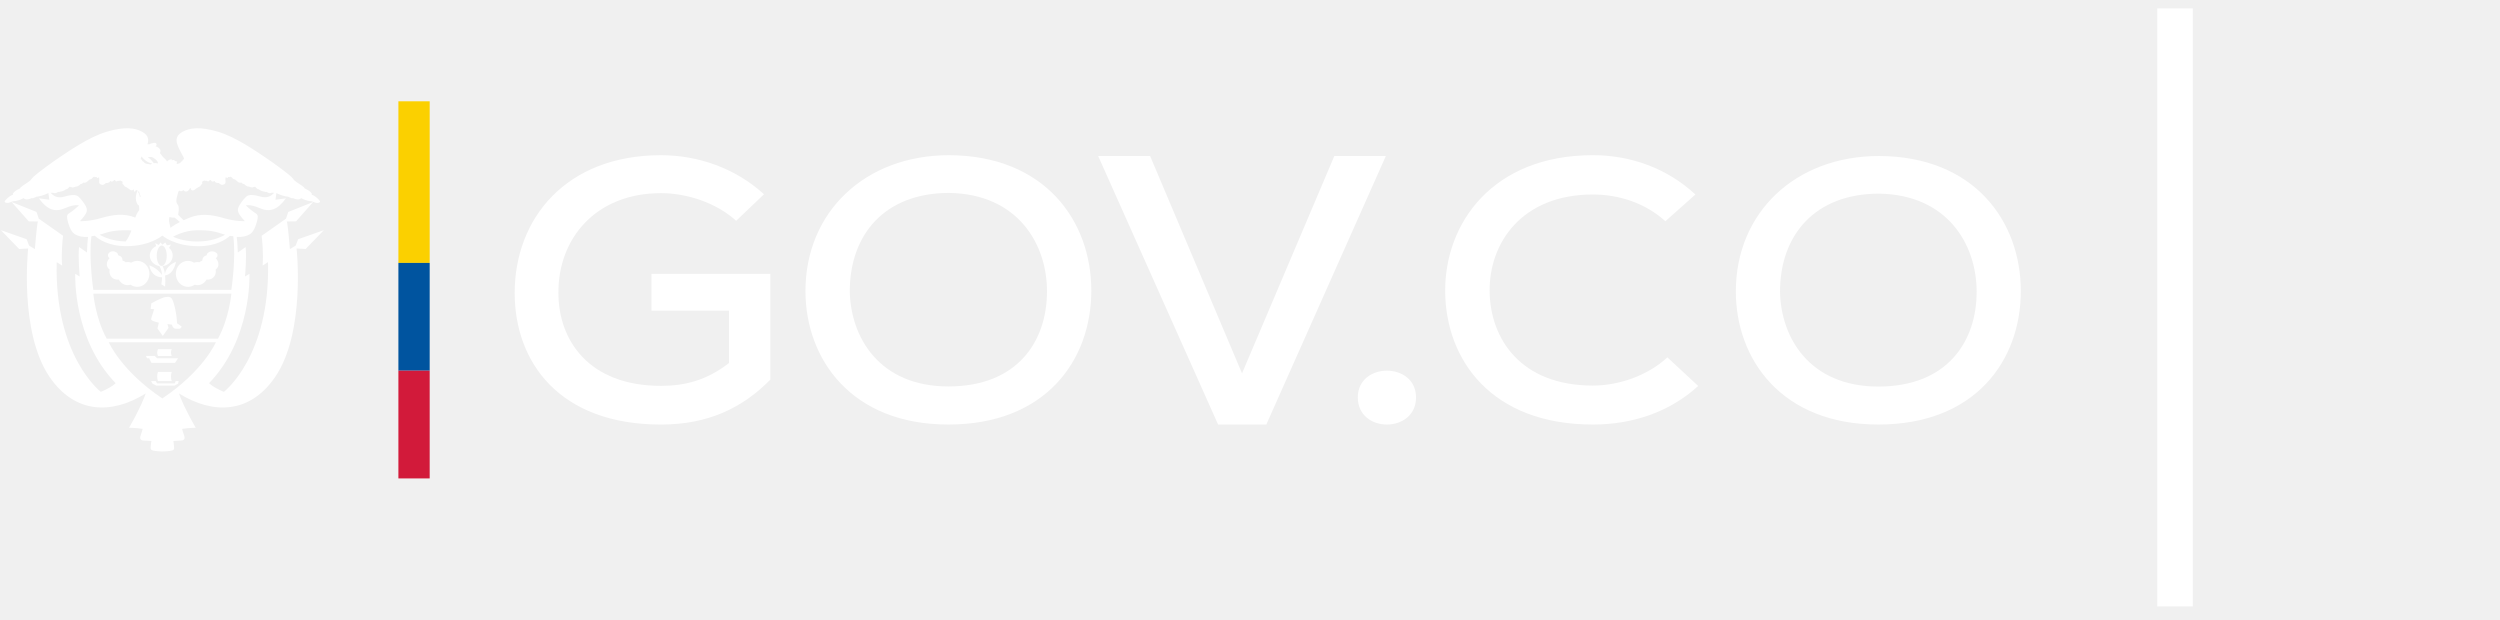
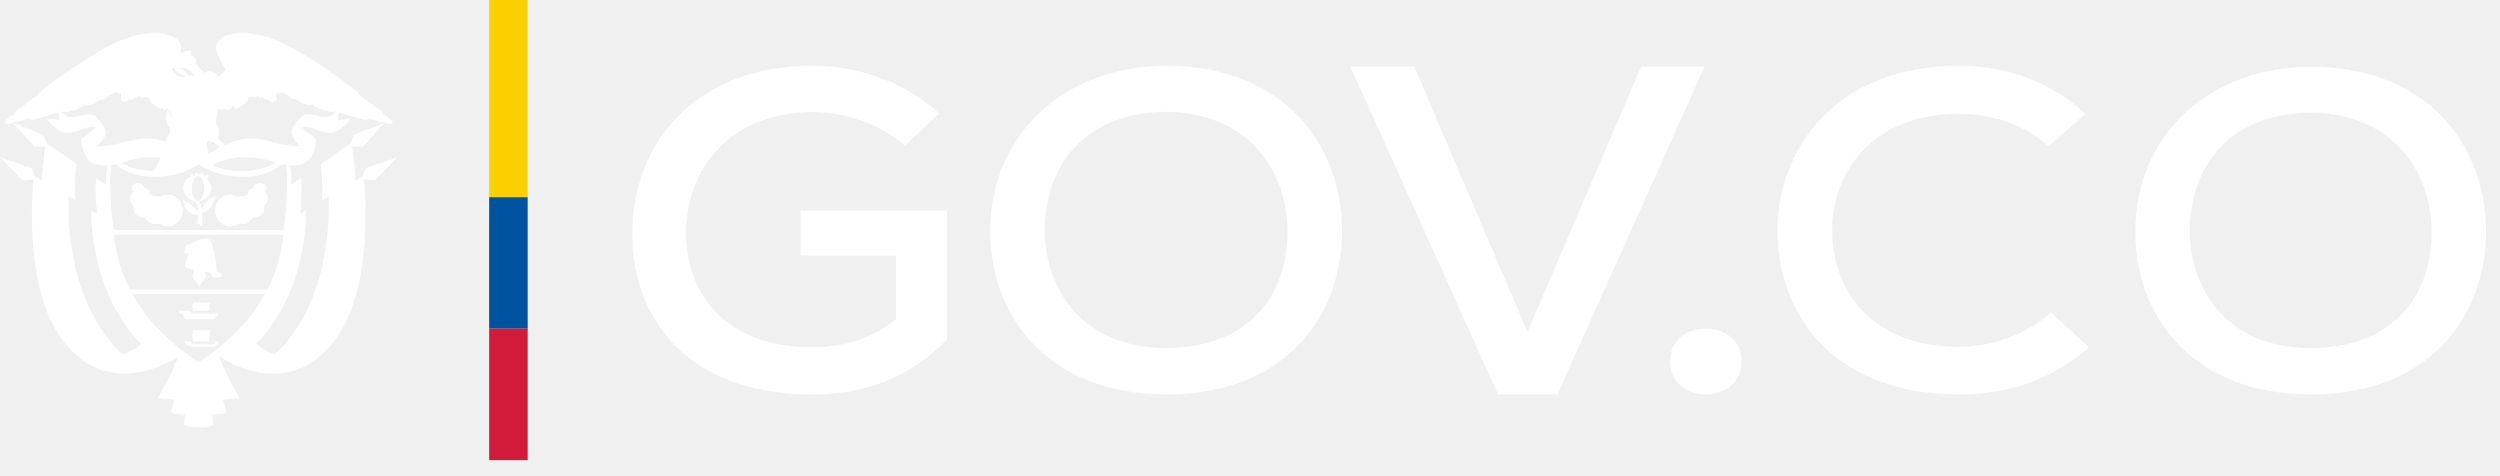
- <svg xmlns="http://www.w3.org/2000/svg" width="125" height="31" viewBox="0 0 125 31" fill="none">
-   <path d="M16.192 11.509L14.907 11.961L14.783 12.282L14.495 12.456C14.413 11.467 14.361 11.074 14.338 11.074L14.802 11.068L15.658 10.101L14.414 10.596L14.302 10.932L13.082 11.79C13.108 12.002 13.178 12.646 13.131 13.276L13.401 13.108C13.518 17.82 11.193 19.593 11.193 19.593C10.606 19.342 10.454 19.158 10.454 19.158C12.574 16.968 12.477 13.803 12.473 13.69L12.25 13.827C12.25 13.827 12.341 12.825 12.281 12.352L11.89 12.627C11.882 12.303 11.861 12.034 11.837 11.846C12.074 11.861 12.317 11.828 12.518 11.694C12.729 11.552 12.841 11.134 12.876 10.954C12.911 10.775 12.87 10.714 12.752 10.644C12.635 10.574 12.389 10.367 12.289 10.274C12.289 10.274 12.491 10.194 12.963 10.399C13.474 10.623 13.861 10.514 14.297 9.916L13.774 9.987L13.82 9.653C13.829 9.656 13.838 9.66 13.847 9.666C13.92 9.712 14.167 9.796 14.284 9.818C14.402 9.84 14.398 9.824 14.472 9.865C14.546 9.905 14.609 9.922 14.648 9.905C14.648 9.905 14.94 10.057 15.057 9.905C15.057 9.905 15.17 9.967 15.227 9.986C15.315 10.016 15.456 10.063 15.502 10.054C15.549 10.046 15.661 10.09 15.679 10.098C15.863 10.184 15.975 10.139 16.001 10.098C16.028 10.057 15.887 9.922 15.778 9.837C15.669 9.753 15.575 9.736 15.575 9.736C15.611 9.715 15.602 9.682 15.531 9.603C15.461 9.523 15.23 9.418 15.23 9.418C15.232 9.355 14.968 9.203 14.81 9.092C14.65 8.98 14.716 8.986 14.549 8.826C14.382 8.664 13.615 8.101 13.233 7.849C12.852 7.596 11.805 6.856 10.909 6.59C10.015 6.322 9.485 6.383 9.107 6.601C8.728 6.818 8.822 7.109 8.89 7.289C8.956 7.469 9.087 7.694 9.163 7.833C9.239 7.972 9.177 7.969 9.142 7.991C9.107 8.012 9.145 8.067 9.111 8.061C9.075 8.056 9.054 8.097 9.01 8.143C8.988 8.166 8.923 8.187 8.838 8.202C8.822 8.137 8.866 8.088 8.866 8.088C8.807 8.056 8.705 8.045 8.705 8.045C8.717 8.022 8.764 8.006 8.764 8.006C8.699 7.991 8.576 8.011 8.576 8.011C8.596 7.982 8.613 7.977 8.613 7.977C8.498 7.94 8.394 8.027 8.353 8.07C8.301 7.985 8.236 7.926 8.171 7.869C8.101 7.809 8.066 7.722 7.991 7.653C7.991 7.653 8.052 7.567 8.008 7.481C7.965 7.395 7.845 7.326 7.774 7.31C7.774 7.31 7.837 7.281 7.828 7.216C7.819 7.151 7.753 7.126 7.682 7.147C7.611 7.167 7.529 7.167 7.476 7.212C7.476 7.212 7.418 7.218 7.373 7.213C7.431 7.034 7.459 6.789 7.128 6.6C6.75 6.383 6.222 6.322 5.327 6.589C4.432 6.856 3.384 7.596 3.003 7.848C2.622 8.1 1.855 8.664 1.689 8.825C1.521 8.985 1.585 8.98 1.428 9.091C1.269 9.202 1.005 9.355 1.007 9.417C1.007 9.417 0.776 9.523 0.705 9.602C0.635 9.681 0.626 9.714 0.661 9.736C0.661 9.736 0.568 9.752 0.459 9.837C0.35 9.921 0.209 10.056 0.235 10.097C0.262 10.139 0.373 10.183 0.558 10.097C0.575 10.089 0.687 10.046 0.734 10.054C0.781 10.062 0.922 10.016 1.01 9.986C1.067 9.966 1.181 9.904 1.181 9.904C1.298 10.056 1.588 9.904 1.588 9.904C1.626 9.921 1.691 9.904 1.764 9.864C1.837 9.824 1.835 9.839 1.951 9.817C2.069 9.796 2.316 9.712 2.389 9.665C2.399 9.658 2.409 9.654 2.418 9.651L2.465 9.987L1.943 9.916C2.377 10.514 2.765 10.623 3.275 10.399C3.748 10.194 3.95 10.274 3.95 10.274C3.851 10.367 3.603 10.574 3.487 10.644C3.369 10.715 3.328 10.775 3.364 10.954C3.398 11.134 3.509 11.552 3.722 11.694C3.922 11.828 4.166 11.86 4.402 11.846C4.378 12.034 4.358 12.303 4.348 12.627L3.954 12.349C3.894 12.822 3.985 13.827 3.985 13.827L3.762 13.69C3.757 13.803 3.661 16.968 5.782 19.158C5.782 19.158 5.629 19.342 5.042 19.593C5.042 19.593 2.717 17.82 2.835 13.108L3.105 13.276C3.057 12.644 3.128 11.998 3.154 11.788L1.938 10.932L1.825 10.596L0.581 10.101L1.438 11.068L1.901 11.074C1.878 11.074 1.825 11.467 1.743 12.456L1.456 12.282L1.332 11.961L0.047 11.509L0.957 12.45L1.409 12.424C1.409 12.424 0.946 16.595 2.474 18.84C3.747 20.708 5.599 20.723 7.284 19.674C7.225 19.856 7.021 20.399 6.452 21.388C6.452 21.388 6.78 21.388 7.132 21.444C7.132 21.444 7.062 21.715 7.025 21.797C6.989 21.881 6.996 22.019 7.169 22.026C7.343 22.031 7.569 22.051 7.569 22.051C7.569 22.051 7.538 22.247 7.533 22.351C7.528 22.492 7.513 22.551 8.117 22.574C8.751 22.551 8.709 22.492 8.703 22.351C8.698 22.247 8.669 22.051 8.669 22.051C8.669 22.051 8.896 22.031 9.069 22.026C9.242 22.019 9.249 21.881 9.212 21.797C9.176 21.715 9.104 21.444 9.104 21.444C9.457 21.388 9.786 21.388 9.786 21.388C9.215 20.395 9.01 19.854 8.95 19.674C10.637 20.722 12.491 20.71 13.764 18.84C15.292 16.595 14.829 12.424 14.829 12.424L15.281 12.45L16.192 11.509ZM8.836 9.894C8.886 9.684 8.927 9.507 8.974 9.537C9.02 9.567 9.103 9.57 9.132 9.535C9.162 9.499 9.171 9.494 9.195 9.532C9.218 9.569 9.359 9.632 9.453 9.483C9.547 9.333 9.52 9.409 9.547 9.467C9.574 9.523 9.647 9.548 9.729 9.488C9.811 9.429 9.876 9.376 9.934 9.349C9.992 9.323 9.995 9.336 10.027 9.282C10.06 9.227 10.113 9.202 10.115 9.167C10.118 9.131 10.08 9.091 10.136 9.064C10.192 9.036 10.219 9.017 10.269 9.039C10.319 9.061 10.333 9.017 10.359 9.047C10.386 9.077 10.42 9.08 10.453 9.047C10.486 9.014 10.509 8.963 10.547 9.023C10.585 9.082 10.67 9.096 10.688 9.066C10.706 9.036 10.72 9.033 10.744 9.08C10.767 9.126 10.852 9.162 10.943 9.148C10.943 9.148 11.028 9.256 11.132 9.24C11.235 9.224 11.275 9.175 11.278 9.111C11.281 9.045 11.243 8.825 11.313 8.873C11.383 8.922 11.381 8.9 11.4 8.862C11.421 8.825 11.454 8.864 11.489 8.856C11.524 8.849 11.518 8.807 11.577 8.862C11.636 8.917 11.642 8.944 11.697 8.957C11.753 8.97 11.777 8.984 11.835 9.042C11.895 9.099 11.959 9.161 12.064 9.126C12.064 9.126 12.132 9.207 12.203 9.202C12.203 9.202 12.346 9.346 12.428 9.325C12.428 9.325 12.569 9.378 12.616 9.373C12.664 9.368 12.672 9.339 12.702 9.354C12.731 9.371 12.72 9.302 12.763 9.348C12.806 9.395 12.887 9.477 12.936 9.463C12.936 9.463 13.055 9.555 13.145 9.565C13.236 9.576 13.263 9.602 13.292 9.602C13.321 9.602 13.306 9.574 13.36 9.613C13.412 9.651 13.489 9.669 13.539 9.651C13.589 9.631 13.608 9.634 13.653 9.639C13.668 9.641 13.687 9.639 13.708 9.638C13.561 9.8 13.368 9.929 13.01 9.827C12.535 9.691 12.393 9.756 12.295 9.849C12.194 9.94 11.978 10.208 11.918 10.377C11.861 10.545 11.89 10.675 12.241 11.056C12.241 11.056 11.783 11.083 11.179 10.903C10.574 10.725 10.017 10.659 9.453 10.893C9.356 10.934 9.265 10.972 9.181 11.011C9.118 10.952 8.962 10.803 8.904 10.735C8.904 10.735 8.942 10.562 8.939 10.46C8.936 10.346 8.931 10.293 8.887 10.235C8.842 10.18 8.787 10.104 8.836 9.894ZM11.254 11.736C10.987 11.892 10.534 12.075 9.863 12.075C9.34 12.075 8.936 11.964 8.65 11.839C8.769 11.772 9.23 11.529 9.811 11.514C10.486 11.498 10.78 11.584 11.103 11.689C11.147 11.704 11.198 11.719 11.254 11.736ZM8.474 10.848C8.477 10.85 8.481 10.85 8.484 10.852C8.604 10.895 8.727 10.879 8.727 10.879C8.766 10.901 8.933 11.046 8.993 11.101C8.823 11.187 8.672 11.277 8.525 11.392C8.49 11.257 8.438 11.037 8.453 10.963C8.461 10.922 8.469 10.882 8.474 10.848ZM7.637 7.873C7.703 7.914 7.831 7.984 7.876 8.085C7.888 8.115 7.898 8.144 7.907 8.172C7.813 8.15 7.741 8.149 7.686 8.157C7.591 8.014 7.485 7.921 7.385 7.86C7.489 7.846 7.579 7.837 7.637 7.873ZM7.072 7.832C7.074 7.829 7.076 7.827 7.077 7.822C7.158 7.933 7.332 8.124 7.611 8.18C7.582 8.193 7.56 8.209 7.544 8.224C7.393 8.206 7.26 8.18 7.225 8.142C7.181 8.096 7.161 8.055 7.125 8.06C7.09 8.066 7.128 8.011 7.093 7.991C7.058 7.969 6.997 7.971 7.072 7.832ZM6.956 9.576C6.969 9.65 6.99 9.731 7.031 9.811C7.02 9.83 7.01 9.848 7 9.867C6.976 9.7 6.902 9.591 6.887 9.571C6.912 9.578 6.935 9.579 6.956 9.576ZM3.997 11.058C4.349 10.677 4.378 10.547 4.32 10.378C4.261 10.21 4.044 9.942 3.944 9.85C3.844 9.758 3.704 9.693 3.228 9.829C2.87 9.931 2.679 9.803 2.53 9.64C2.55 9.641 2.568 9.642 2.582 9.641C2.627 9.635 2.646 9.633 2.697 9.652C2.747 9.671 2.824 9.652 2.876 9.614C2.929 9.576 2.914 9.603 2.943 9.603C2.972 9.603 2.999 9.578 3.09 9.566C3.181 9.556 3.298 9.464 3.298 9.464C3.349 9.478 3.427 9.396 3.472 9.35C3.516 9.304 3.504 9.372 3.534 9.355C3.562 9.34 3.572 9.369 3.618 9.375C3.665 9.38 3.807 9.326 3.807 9.326C3.888 9.348 4.033 9.203 4.033 9.203C4.103 9.209 4.171 9.127 4.171 9.127C4.276 9.162 4.341 9.1 4.4 9.043C4.458 8.986 4.482 8.972 4.538 8.958C4.594 8.944 4.599 8.918 4.657 8.863C4.717 8.809 4.71 8.851 4.745 8.857C4.781 8.866 4.813 8.826 4.834 8.863C4.855 8.902 4.852 8.923 4.921 8.875C4.991 8.826 4.954 9.046 4.957 9.112C4.961 9.176 5.001 9.225 5.104 9.242C5.206 9.258 5.292 9.149 5.292 9.149C5.382 9.162 5.468 9.127 5.491 9.081C5.515 9.035 5.529 9.038 5.547 9.067C5.564 9.097 5.649 9.083 5.688 9.024C5.726 8.964 5.749 9.015 5.782 9.048C5.814 9.081 5.849 9.078 5.876 9.048C5.902 9.018 5.917 9.062 5.967 9.04C6.017 9.018 6.044 9.038 6.099 9.065C6.154 9.092 6.117 9.133 6.12 9.168C6.122 9.203 6.176 9.228 6.208 9.283C6.24 9.337 6.244 9.324 6.302 9.351C6.36 9.377 6.425 9.43 6.507 9.489C6.582 9.544 6.649 9.509 6.681 9.463C6.693 9.511 6.711 9.59 6.736 9.59C6.761 9.59 6.782 9.529 6.801 9.49C6.827 9.524 6.856 9.515 6.884 9.525C6.87 9.55 6.665 9.933 6.915 10.275H6.916C6.928 10.275 6.937 10.261 6.946 10.238C6.972 10.46 6.958 10.511 6.958 10.511C6.958 10.511 6.845 10.644 6.764 10.879C6.208 10.655 5.657 10.726 5.06 10.902C4.455 11.081 3.997 11.058 3.997 11.058ZM6.57 11.523C6.5 11.717 6.408 11.915 6.283 12.074C5.662 12.057 5.238 11.886 4.984 11.736C5.04 11.719 5.091 11.704 5.135 11.689C5.458 11.584 5.752 11.498 6.427 11.514C6.476 11.516 6.523 11.52 6.57 11.523ZM4.571 11.812C4.625 11.803 4.679 11.801 4.741 11.787C4.914 11.948 5.402 12.308 6.321 12.308C7.51 12.308 8.118 11.779 8.118 11.779C8.118 11.779 8.724 12.31 9.914 12.31C10.834 12.31 11.32 11.954 11.493 11.793C11.557 11.807 11.61 11.803 11.664 11.812C11.808 12.919 11.568 14.492 11.568 14.492H8.117H4.666C4.666 14.492 4.427 12.92 4.571 11.812ZM4.666 14.684H8.117H11.568C11.568 14.684 11.462 15.908 10.899 16.934H8.117H5.335C4.771 15.907 4.666 14.684 4.666 14.684ZM8.117 19.922C6.049 18.534 5.44 17.114 5.44 17.114H8.117H10.793C10.793 17.114 10.187 18.534 8.117 19.922Z" fill="white" />
-   <path d="M9.411 14.344C9.531 14.341 9.642 14.301 9.735 14.235C9.784 14.251 9.835 14.259 9.888 14.257C10.074 14.255 10.236 14.143 10.325 13.978C10.409 13.988 10.494 13.978 10.572 13.94C10.742 13.855 10.819 13.666 10.782 13.474C10.792 13.469 10.8 13.462 10.809 13.456C10.963 13.336 10.959 13.101 10.804 12.926C10.799 12.92 10.795 12.916 10.789 12.911C10.842 12.875 10.877 12.823 10.877 12.761C10.877 12.652 10.735 12.565 10.605 12.565C10.477 12.565 10.335 12.652 10.335 12.761V12.762C10.335 12.768 10.254 12.789 10.207 12.826C10.142 12.876 10.124 12.95 10.115 13.03C10.091 13.038 10.076 13.045 10.054 13.057C10.022 13.071 9.999 13.092 9.975 13.114C9.937 13.106 9.902 13.101 9.862 13.102C9.806 13.103 9.753 13.114 9.701 13.134C9.608 13.075 9.501 13.041 9.384 13.044C9.049 13.049 8.784 13.346 8.791 13.704C8.798 14.064 9.077 14.349 9.411 14.344Z" fill="white" />
-   <path d="M5.455 13.455C5.463 13.461 5.472 13.468 5.482 13.474C5.445 13.666 5.522 13.855 5.691 13.939C5.768 13.977 5.854 13.988 5.939 13.977C6.028 14.142 6.189 14.255 6.375 14.256C6.428 14.258 6.479 14.251 6.528 14.235C6.621 14.301 6.731 14.34 6.851 14.343C7.187 14.349 7.464 14.063 7.472 13.704C7.479 13.345 7.213 13.049 6.878 13.044C6.762 13.041 6.654 13.075 6.56 13.133C6.51 13.114 6.455 13.103 6.398 13.102C6.359 13.101 6.321 13.106 6.285 13.114C6.259 13.092 6.232 13.071 6.2 13.057C6.177 13.045 6.153 13.037 6.129 13.03C6.121 12.95 6.111 12.876 6.044 12.826C5.998 12.788 5.906 12.768 5.906 12.762V12.761C5.906 12.652 5.775 12.565 5.646 12.565C5.516 12.565 5.399 12.652 5.399 12.761C5.399 12.823 5.426 12.875 5.478 12.911C5.474 12.915 5.467 12.92 5.462 12.926C5.305 13.1 5.301 13.335 5.455 13.455Z" fill="white" />
-   <path d="M8.14 16.797L8.426 16.394L8.372 16.204L8.597 16.233C8.612 16.32 8.673 16.419 8.763 16.432C8.854 16.447 9.004 16.432 9.004 16.432L9.09 16.339C8.985 16.246 8.854 16.168 8.854 16.168C8.824 15.612 8.719 15.235 8.642 15.035C8.567 14.835 8.467 14.829 8.275 14.853C8.084 14.876 7.566 15.166 7.566 15.166L7.531 15.444L7.708 15.462C7.708 15.462 7.607 15.775 7.571 15.887C7.536 16 7.566 15.995 7.631 16.037C7.696 16.079 7.943 16.134 7.943 16.134L7.873 16.423L8.14 16.797Z" fill="white" />
-   <path d="M7.466 13.266C7.569 13.817 7.952 13.867 8.103 13.864C8.101 14.059 8.065 14.212 8.065 14.212L8.253 14.332C8.274 14.101 8.269 13.917 8.254 13.771C8.706 13.711 8.799 13.087 8.799 13.087C8.358 13.271 8.265 13.567 8.246 13.701C8.214 13.478 8.157 13.357 8.127 13.307C8.413 13.277 8.635 13.053 8.635 12.779C8.635 12.626 8.565 12.488 8.452 12.392L8.546 12.229L8.346 12.266L8.264 12.124L8.118 12.233L8.03 12.124L7.936 12.25L7.759 12.157L7.809 12.306C7.62 12.392 7.49 12.572 7.49 12.779C7.49 13.042 7.697 13.259 7.967 13.303C8.056 13.433 8.091 13.597 8.101 13.751C7.854 13.386 7.466 13.266 7.466 13.266ZM8.087 13.298C7.949 13.298 7.837 13.069 7.837 12.787C7.837 12.506 7.949 12.278 8.087 12.278C8.225 12.278 8.337 12.506 8.337 12.787C8.337 13.069 8.225 13.298 8.087 13.298Z" fill="white" />
-   <path d="M8.586 17.799C8.536 17.685 8.536 17.572 8.586 17.457H7.898C7.847 17.572 7.847 17.685 7.898 17.799H8.586Z" fill="white" />
-   <path d="M7.898 18.597C7.847 18.711 7.847 18.94 7.898 19.054H8.587C8.536 18.94 8.536 18.712 8.587 18.597H7.898Z" fill="white" />
-   <path d="M8.751 18.142L8.904 17.913H7.852L7.736 17.798H7.688H7.297L7.351 17.913H7.457L7.57 18.142H8.751Z" fill="white" />
-   <path d="M8.742 19.169H8.703H8.528H8.38H8.206H8.094H7.908H7.851L7.787 19.054H7.556L7.626 19.184L7.815 19.281H8.723L8.906 19.183L8.932 19.054H8.783L8.742 19.169Z" fill="white" />
-   <path d="M36.808 11.039C35.813 10.136 34.342 9.657 33.05 9.657C29.79 9.657 27.901 11.923 27.921 14.65C27.921 17.008 29.432 19.293 33.05 19.293C34.243 19.293 35.336 19.017 36.45 18.151V15.534H32.573V13.692H38.518V18.98C37.126 20.399 35.396 21.228 33.05 21.228C27.941 21.228 25.734 18.078 25.734 14.65C25.734 10.929 28.299 7.76 33.05 7.76C34.899 7.76 36.768 8.405 38.199 9.713L36.808 11.039Z" fill="white" />
-   <path d="M54.566 14.53C54.566 18.026 52.27 21.227 47.419 21.227C42.569 21.227 40.273 17.953 40.273 14.549C40.273 10.608 43.247 7.759 47.459 7.759C52.23 7.778 54.566 11.034 54.566 14.53ZM47.419 19.322C50.893 19.322 52.35 17.046 52.35 14.567C52.35 12.18 50.873 9.701 47.46 9.646C44.226 9.646 42.489 11.736 42.489 14.567C42.529 16.861 43.966 19.322 47.419 19.322Z" fill="white" />
-   <path d="M63.316 21.227H60.905L54.908 7.8H57.505L62.101 18.668L66.717 7.8H69.293L63.316 21.227Z" fill="white" />
-   <path d="M70.802 19.872C70.802 21.679 67.89 21.679 67.89 19.872C67.889 18.087 70.802 18.087 70.802 19.872Z" fill="white" />
-   <path d="M84.91 19.298C83.468 20.615 81.607 21.227 79.645 21.227C74.561 21.227 72.279 17.98 72.259 14.567C72.239 11.154 74.641 7.759 79.645 7.759C81.527 7.759 83.349 8.408 84.77 9.725L83.269 11.061C82.268 10.152 80.946 9.725 79.645 9.725C76.082 9.725 74.461 12.156 74.481 14.549C74.501 16.923 76.023 19.279 79.645 19.279C80.946 19.279 82.388 18.778 83.369 17.869L84.91 19.298Z" fill="white" />
-   <path d="M101.041 14.551C101.041 18.036 98.753 21.227 93.917 21.227C89.081 21.227 86.792 17.962 86.792 14.569C86.792 10.641 89.757 7.8 93.957 7.8C98.713 7.819 101.041 11.065 101.041 14.551ZM93.917 19.328C97.38 19.328 98.832 17.059 98.832 14.588C98.832 12.208 97.36 9.737 93.957 9.682C90.733 9.682 89.001 11.766 89.001 14.588C89.041 16.875 90.474 19.328 93.917 19.328Z" fill="white" />
-   <path d="M21.484 5.065H19.92V13.146H21.484V5.065Z" fill="#FBD000" />
-   <path d="M21.484 13.146H19.92V18.534H21.484V13.146Z" fill="#00549F" />
-   <path d="M21.484 18.534H19.92V23.921H21.484V18.534Z" fill="#D21A3A" />
-   <path d="M109.639 0.42V30.321H107.863V0.42H109.639Z" fill="white" />
+ <svg xmlns="http://www.w3.org/2000/svg" width="142" height="27" viewBox="0 0 142 27" fill="none">
+   <path d="M22.573 8.932L20.776 9.558L20.603 10.004L20.2 10.245C20.086 8.873 20.012 8.329 19.981 8.329L20.63 8.321L21.826 6.981L20.087 7.666L19.93 8.133L18.224 9.322C18.262 9.615 18.359 10.508 18.294 11.382L18.671 11.148C18.834 17.681 15.584 20.138 15.584 20.138C14.762 19.789 14.55 19.534 14.55 19.534C17.514 16.499 17.378 12.111 17.373 11.955L17.061 12.144C17.061 12.144 17.189 10.756 17.105 10.1L16.559 10.481C16.546 10.033 16.517 9.66 16.484 9.4C16.815 9.42 17.155 9.374 17.435 9.189C17.73 8.992 17.887 8.412 17.936 8.163C17.985 7.915 17.927 7.831 17.764 7.733C17.6 7.636 17.255 7.349 17.115 7.22C17.115 7.22 17.398 7.109 18.059 7.394C18.772 7.704 19.314 7.553 19.923 6.723L19.192 6.822L19.256 6.358C19.268 6.363 19.281 6.369 19.294 6.377C19.396 6.441 19.741 6.558 19.905 6.588C20.069 6.618 20.065 6.596 20.168 6.653C20.272 6.708 20.36 6.732 20.414 6.708C20.414 6.708 20.822 6.919 20.986 6.708C20.986 6.708 21.144 6.795 21.223 6.821C21.346 6.862 21.544 6.927 21.609 6.915C21.674 6.904 21.83 6.965 21.855 6.976C22.113 7.095 22.27 7.033 22.306 6.976C22.344 6.919 22.146 6.731 21.994 6.614C21.842 6.497 21.711 6.475 21.711 6.475C21.761 6.444 21.748 6.399 21.649 6.29C21.551 6.179 21.227 6.033 21.227 6.033C21.231 5.946 20.861 5.735 20.641 5.581C20.418 5.426 20.509 5.434 20.275 5.212C20.042 4.989 18.97 4.208 18.436 3.858C17.903 3.508 16.439 2.483 15.186 2.113C13.936 1.742 13.195 1.826 12.666 2.128C12.137 2.43 12.268 2.833 12.363 3.082C12.456 3.331 12.639 3.644 12.745 3.836C12.851 4.028 12.765 4.025 12.716 4.056C12.667 4.085 12.72 4.161 12.672 4.153C12.623 4.145 12.592 4.202 12.531 4.266C12.5 4.298 12.409 4.326 12.291 4.348C12.268 4.258 12.33 4.189 12.33 4.189C12.247 4.145 12.105 4.13 12.105 4.13C12.122 4.099 12.187 4.077 12.187 4.077C12.097 4.055 11.924 4.083 11.924 4.083C11.952 4.043 11.977 4.036 11.977 4.036C11.815 3.985 11.67 4.106 11.612 4.165C11.54 4.047 11.449 3.965 11.358 3.886C11.261 3.802 11.211 3.682 11.106 3.587C11.106 3.587 11.192 3.468 11.13 3.349C11.07 3.23 10.902 3.134 10.804 3.111C10.804 3.111 10.89 3.071 10.878 2.98C10.866 2.89 10.774 2.856 10.675 2.885C10.575 2.913 10.46 2.913 10.386 2.976C10.386 2.976 10.305 2.984 10.242 2.976C10.323 2.728 10.363 2.389 9.9 2.127C9.372 1.826 8.634 1.742 7.382 2.112C6.13 2.483 4.665 3.508 4.133 3.857C3.6 4.207 2.527 4.988 2.295 5.212C2.06 5.434 2.15 5.426 1.93 5.58C1.708 5.735 1.338 5.945 1.342 6.032C1.342 6.032 1.019 6.179 0.92 6.289C0.822 6.398 0.809 6.444 0.857 6.474C0.857 6.474 0.727 6.497 0.575 6.614C0.423 6.731 0.226 6.918 0.263 6.975C0.3 7.032 0.455 7.094 0.714 6.975C0.738 6.964 0.895 6.903 0.96 6.915C1.026 6.926 1.224 6.862 1.346 6.82C1.426 6.794 1.584 6.708 1.584 6.708C1.748 6.918 2.155 6.708 2.155 6.708C2.208 6.731 2.299 6.708 2.4 6.652C2.503 6.595 2.499 6.617 2.662 6.587C2.827 6.557 3.173 6.441 3.274 6.376C3.288 6.366 3.303 6.361 3.315 6.357L3.381 6.822L2.65 6.723C3.257 7.553 3.799 7.704 4.513 7.394C5.175 7.109 5.457 7.22 5.457 7.22C5.318 7.349 4.972 7.636 4.809 7.733C4.645 7.831 4.587 7.915 4.637 8.163C4.685 8.412 4.84 8.992 5.138 9.189C5.417 9.374 5.758 9.419 6.089 9.4C6.055 9.659 6.028 10.033 6.014 10.481L5.462 10.097C5.378 10.752 5.506 12.144 5.506 12.144L5.194 11.955C5.187 12.112 5.053 16.499 8.018 19.534C8.018 19.534 7.804 19.789 6.984 20.138C6.984 20.138 3.732 17.68 3.898 11.148L4.275 11.382C4.208 10.505 4.307 9.61 4.344 9.318L2.643 8.133L2.486 7.666L0.747 6.981L1.944 8.321L2.592 8.329C2.559 8.329 2.486 8.873 2.371 10.245L1.97 10.004L1.797 9.558L0 8.932L1.271 10.236L1.903 10.2C1.903 10.2 1.256 15.982 3.393 19.094C5.173 21.683 7.762 21.704 10.119 20.249C10.035 20.502 9.751 21.255 8.954 22.626C8.954 22.626 9.414 22.626 9.906 22.703C9.906 22.703 9.808 23.08 9.757 23.193C9.706 23.309 9.715 23.5 9.957 23.51C10.2 23.517 10.516 23.545 10.516 23.545C10.516 23.545 10.473 23.817 10.466 23.961C10.459 24.156 10.438 24.237 11.283 24.27C12.168 24.237 12.111 24.156 12.102 23.961C12.095 23.817 12.055 23.545 12.055 23.545C12.055 23.545 12.371 23.518 12.614 23.51C12.856 23.5 12.865 23.309 12.814 23.193C12.764 23.079 12.662 22.703 12.662 22.703C13.156 22.626 13.616 22.626 13.616 22.626C12.818 21.25 12.532 20.5 12.448 20.249C14.806 21.703 17.398 21.686 19.179 19.094C21.315 15.982 20.668 10.2 20.668 10.2L21.3 10.236L22.573 8.932ZM12.288 6.694C12.358 6.402 12.415 6.157 12.481 6.199C12.546 6.24 12.661 6.245 12.702 6.196C12.744 6.145 12.756 6.139 12.789 6.191C12.822 6.243 13.019 6.33 13.151 6.123C13.282 5.916 13.245 6.022 13.282 6.101C13.32 6.179 13.422 6.213 13.537 6.131C13.651 6.048 13.742 5.975 13.824 5.938C13.905 5.901 13.909 5.92 13.954 5.844C13.999 5.768 14.073 5.734 14.076 5.685C14.08 5.636 14.027 5.58 14.106 5.542C14.184 5.504 14.221 5.477 14.291 5.508C14.362 5.538 14.381 5.477 14.418 5.519C14.454 5.56 14.503 5.565 14.549 5.519C14.594 5.474 14.627 5.402 14.681 5.485C14.734 5.568 14.852 5.586 14.877 5.545C14.903 5.504 14.923 5.5 14.955 5.565C14.988 5.629 15.107 5.678 15.234 5.659C15.234 5.659 15.353 5.809 15.498 5.787C15.642 5.764 15.698 5.697 15.702 5.607C15.707 5.516 15.653 5.212 15.751 5.278C15.85 5.346 15.846 5.316 15.874 5.262C15.903 5.211 15.948 5.266 15.998 5.254C16.047 5.245 16.038 5.187 16.12 5.262C16.203 5.338 16.21 5.376 16.289 5.395C16.366 5.413 16.399 5.432 16.482 5.512C16.565 5.591 16.655 5.677 16.801 5.628C16.801 5.628 16.895 5.741 16.995 5.733C16.995 5.733 17.196 5.934 17.311 5.904C17.311 5.904 17.507 5.978 17.573 5.972C17.64 5.964 17.651 5.923 17.693 5.944C17.734 5.968 17.718 5.873 17.779 5.937C17.839 6.001 17.951 6.115 18.021 6.096C18.021 6.096 18.186 6.224 18.312 6.237C18.44 6.253 18.477 6.288 18.518 6.288C18.558 6.288 18.538 6.25 18.613 6.303C18.685 6.356 18.794 6.382 18.863 6.356C18.933 6.329 18.961 6.332 19.024 6.34C19.044 6.343 19.071 6.34 19.1 6.338C18.894 6.563 18.624 6.742 18.124 6.6C17.46 6.411 17.261 6.502 17.124 6.63C16.984 6.758 16.681 7.128 16.597 7.362C16.517 7.595 16.558 7.776 17.048 8.305C17.048 8.305 16.408 8.342 15.564 8.093C14.718 7.845 13.938 7.754 13.151 8.079C13.015 8.135 12.888 8.187 12.77 8.241C12.682 8.16 12.464 7.953 12.383 7.859C12.383 7.859 12.436 7.619 12.432 7.478C12.428 7.32 12.421 7.246 12.359 7.166C12.296 7.09 12.22 6.984 12.288 6.694ZM15.669 9.247C15.296 9.463 14.663 9.717 13.724 9.717C12.992 9.717 12.428 9.562 12.027 9.39C12.194 9.296 12.839 8.959 13.651 8.939C14.595 8.916 15.005 9.036 15.457 9.181C15.519 9.201 15.591 9.223 15.669 9.247ZM11.781 8.015C11.787 8.018 11.791 8.019 11.796 8.021C11.963 8.081 12.136 8.058 12.136 8.058C12.19 8.089 12.423 8.291 12.507 8.367C12.269 8.486 12.059 8.61 11.854 8.77C11.804 8.583 11.731 8.278 11.752 8.175C11.764 8.118 11.774 8.063 11.781 8.015ZM10.612 3.892C10.704 3.948 10.883 4.045 10.946 4.185C10.963 4.227 10.977 4.267 10.989 4.306C10.858 4.276 10.757 4.274 10.68 4.286C10.547 4.088 10.399 3.958 10.26 3.873C10.405 3.854 10.53 3.841 10.612 3.892ZM9.822 3.835C9.824 3.831 9.827 3.828 9.829 3.821C9.942 3.974 10.185 4.239 10.575 4.317C10.534 4.335 10.504 4.358 10.482 4.378C10.271 4.353 10.085 4.317 10.035 4.265C9.973 4.201 9.946 4.144 9.896 4.152C9.847 4.159 9.9 4.083 9.851 4.055C9.802 4.025 9.717 4.028 9.822 3.835ZM9.66 6.253C9.677 6.355 9.707 6.467 9.764 6.578C9.749 6.604 9.735 6.63 9.721 6.656C9.688 6.424 9.584 6.273 9.564 6.245C9.597 6.255 9.63 6.257 9.66 6.253ZM5.522 8.307C6.014 7.778 6.055 7.598 5.973 7.364C5.891 7.13 5.588 6.76 5.448 6.633C5.309 6.505 5.112 6.414 4.447 6.603C3.947 6.744 3.679 6.567 3.472 6.341C3.5 6.343 3.524 6.344 3.543 6.342C3.606 6.334 3.634 6.331 3.705 6.358C3.774 6.383 3.882 6.358 3.954 6.305C4.029 6.252 4.008 6.29 4.049 6.29C4.09 6.29 4.127 6.255 4.254 6.239C4.381 6.225 4.545 6.098 4.545 6.098C4.616 6.116 4.725 6.003 4.788 5.939C4.85 5.875 4.832 5.97 4.874 5.946C4.915 5.925 4.928 5.966 4.993 5.973C5.058 5.98 5.256 5.906 5.256 5.906C5.37 5.936 5.573 5.735 5.573 5.735C5.67 5.743 5.765 5.63 5.765 5.63C5.912 5.679 6.004 5.592 6.086 5.513C6.167 5.434 6.2 5.415 6.278 5.396C6.356 5.377 6.364 5.34 6.445 5.264C6.528 5.189 6.519 5.247 6.569 5.256C6.618 5.268 6.664 5.212 6.692 5.264C6.722 5.318 6.717 5.348 6.815 5.28C6.912 5.213 6.86 5.518 6.864 5.609C6.87 5.699 6.926 5.766 7.069 5.789C7.213 5.812 7.333 5.661 7.333 5.661C7.459 5.679 7.579 5.63 7.611 5.566C7.644 5.502 7.665 5.506 7.689 5.547C7.713 5.589 7.833 5.569 7.887 5.487C7.939 5.404 7.971 5.475 8.018 5.521C8.063 5.566 8.112 5.562 8.149 5.521C8.185 5.479 8.207 5.54 8.277 5.51C8.346 5.479 8.384 5.506 8.461 5.544C8.538 5.582 8.486 5.638 8.49 5.687C8.494 5.736 8.569 5.77 8.613 5.846C8.659 5.922 8.664 5.903 8.745 5.94C8.827 5.977 8.917 6.05 9.032 6.132C9.137 6.208 9.231 6.16 9.275 6.095C9.292 6.162 9.316 6.272 9.351 6.272C9.386 6.272 9.416 6.187 9.442 6.134C9.479 6.18 9.519 6.168 9.559 6.182C9.54 6.217 9.253 6.747 9.603 7.221H9.603C9.62 7.221 9.633 7.202 9.646 7.17C9.682 7.478 9.662 7.548 9.662 7.548C9.662 7.548 9.505 7.732 9.391 8.058C8.614 7.748 7.843 7.846 7.009 8.091C6.162 8.339 5.522 8.307 5.522 8.307ZM9.119 8.951C9.022 9.22 8.893 9.495 8.718 9.715C7.851 9.692 7.257 9.454 6.902 9.247C6.981 9.223 7.051 9.201 7.114 9.181C7.565 9.036 7.977 8.917 8.92 8.939C8.988 8.941 9.054 8.947 9.119 8.951ZM6.325 9.352C6.4 9.34 6.475 9.337 6.562 9.317C6.805 9.541 7.487 10.04 8.771 10.04C10.434 10.04 11.284 9.306 11.284 9.306C11.284 9.306 12.132 10.042 13.795 10.042C15.081 10.042 15.761 9.549 16.004 9.326C16.092 9.345 16.166 9.34 16.242 9.351C16.443 10.887 16.108 13.067 16.108 13.067H11.283H6.457C6.457 13.068 6.124 10.887 6.325 9.352ZM6.457 13.333H11.283H16.108C16.108 13.333 15.96 15.029 15.173 16.452H11.283H7.392C6.604 15.028 6.457 13.333 6.457 13.333ZM11.283 20.594C8.391 18.67 7.54 16.702 7.54 16.702H11.283H15.025C15.025 16.702 14.177 18.67 11.283 20.594Z" fill="white" />
+   <path d="M13.092 12.861C13.259 12.857 13.414 12.803 13.544 12.711C13.614 12.733 13.685 12.743 13.759 12.741C14.019 12.739 14.245 12.583 14.369 12.354C14.487 12.369 14.606 12.354 14.715 12.301C14.952 12.185 15.06 11.922 15.009 11.656C15.023 11.649 15.034 11.639 15.046 11.63C15.261 11.465 15.256 11.139 15.04 10.896C15.033 10.888 15.027 10.882 15.018 10.876C15.092 10.825 15.141 10.753 15.141 10.668C15.141 10.517 14.943 10.396 14.762 10.396C14.582 10.396 14.384 10.517 14.384 10.668V10.669C14.384 10.677 14.27 10.706 14.205 10.758C14.113 10.827 14.088 10.93 14.076 11.04C14.043 11.052 14.022 11.061 13.99 11.078C13.946 11.098 13.914 11.127 13.88 11.158C13.826 11.145 13.778 11.139 13.722 11.14C13.643 11.141 13.569 11.158 13.498 11.184C13.368 11.103 13.217 11.056 13.054 11.06C12.585 11.067 12.214 11.478 12.224 11.975C12.235 12.474 12.624 12.869 13.092 12.861Z" fill="white" />
+   <path d="M7.561 11.63C7.572 11.638 7.584 11.648 7.598 11.656C7.547 11.922 7.655 12.184 7.891 12.301C7.998 12.354 8.119 12.368 8.237 12.354C8.361 12.582 8.587 12.738 8.847 12.741C8.921 12.743 8.993 12.733 9.062 12.711C9.191 12.802 9.346 12.857 9.513 12.861C9.982 12.868 10.37 12.473 10.382 11.975C10.391 11.477 10.019 11.067 9.551 11.06C9.389 11.056 9.237 11.103 9.106 11.184C9.036 11.158 8.96 11.142 8.88 11.14C8.825 11.139 8.771 11.145 8.722 11.156C8.686 11.127 8.647 11.098 8.602 11.078C8.571 11.061 8.537 11.05 8.504 11.04C8.493 10.93 8.478 10.827 8.385 10.758C8.32 10.705 8.191 10.677 8.191 10.669V10.668C8.191 10.517 8.009 10.396 7.828 10.396C7.647 10.396 7.482 10.517 7.482 10.668C7.482 10.753 7.521 10.825 7.594 10.876C7.588 10.882 7.578 10.888 7.57 10.896C7.351 11.137 7.346 11.464 7.561 11.63Z" fill="white" />
+   <path d="M11.314 16.262L11.715 15.704L11.639 15.44L11.954 15.48C11.975 15.601 12.06 15.739 12.186 15.756C12.313 15.777 12.523 15.756 12.523 15.756L12.643 15.628C12.495 15.499 12.313 15.39 12.313 15.39C12.271 14.62 12.124 14.097 12.016 13.82C11.911 13.543 11.771 13.535 11.503 13.567C11.237 13.6 10.512 14.001 10.512 14.001L10.463 14.387L10.71 14.412C10.71 14.412 10.569 14.846 10.519 15.002C10.47 15.158 10.512 15.15 10.603 15.209C10.694 15.267 11.04 15.344 11.04 15.344L10.941 15.744L11.314 16.262Z" fill="white" />
+   <path d="M10.373 11.368C10.517 12.132 11.052 12.201 11.263 12.197C11.26 12.466 11.21 12.68 11.21 12.68L11.473 12.845C11.501 12.525 11.495 12.271 11.473 12.068C12.106 11.984 12.236 11.12 12.236 11.12C11.619 11.375 11.489 11.784 11.462 11.97C11.418 11.662 11.338 11.494 11.296 11.424C11.696 11.383 12.007 11.072 12.007 10.693C12.007 10.481 11.909 10.29 11.751 10.156L11.882 9.93L11.603 9.981L11.488 9.785L11.283 9.936L11.161 9.785L11.029 9.959L10.783 9.831L10.851 10.036C10.588 10.156 10.406 10.405 10.406 10.693C10.406 11.057 10.695 11.358 11.073 11.419C11.198 11.599 11.247 11.827 11.261 12.04C10.915 11.533 10.373 11.368 10.373 11.368ZM11.241 11.412C11.048 11.412 10.891 11.095 10.891 10.704C10.891 10.315 11.048 9.998 11.241 9.998C11.434 9.998 11.59 10.315 11.59 10.704C11.59 11.095 11.434 11.412 11.241 11.412Z" fill="white" />
+   <path d="M11.939 17.651C11.868 17.493 11.868 17.337 11.939 17.177H10.976C10.904 17.337 10.904 17.493 10.976 17.651H11.939Z" fill="white" />
+   <path d="M10.977 18.757C10.905 18.915 10.905 19.233 10.977 19.392H11.94C11.869 19.233 11.869 18.916 11.94 18.757H10.977Z" fill="white" />
+   <path d="M12.168 18.127L12.383 17.809H10.912L10.75 17.65H10.683H10.136L10.212 17.809H10.36L10.517 18.127H12.168Z" fill="white" />
+   <path d="M12.156 19.55H12.102H11.858H11.65H11.407H11.251H10.991H10.91L10.822 19.391H10.498L10.597 19.572L10.861 19.705H12.13L12.386 19.569L12.422 19.391H12.214L12.156 19.55Z" fill="white" />
+   <path d="M51.397 8.281C50.007 7.029 47.95 6.365 46.143 6.365C41.585 6.365 38.944 9.506 38.972 13.286C38.972 16.555 41.085 19.722 46.143 19.722C47.811 19.722 49.34 19.339 50.896 18.139V14.512H45.476V11.959H53.788V19.288C51.842 21.255 49.423 22.404 46.143 22.404C39 22.404 35.914 18.038 35.914 13.287C35.914 8.128 39.5 3.735 46.143 3.735C48.728 3.735 51.341 4.629 53.343 6.442L51.397 8.281Z" fill="white" />
+   <path d="M76.225 13.12C76.225 17.966 73.016 22.404 66.234 22.404C59.451 22.404 56.242 17.864 56.242 13.146C56.242 7.683 60.4 3.734 66.289 3.734C72.96 3.76 76.225 8.273 76.225 13.12ZM66.234 19.762C71.09 19.762 73.128 16.607 73.128 13.171C73.128 9.863 71.062 6.426 66.29 6.35C61.768 6.35 59.34 9.247 59.34 13.171C59.396 16.351 61.405 19.762 66.234 19.762Z" fill="white" />
+   <path d="M88.46 22.403H85.089L76.704 3.791H80.335L86.761 18.855L93.215 3.791H96.817L88.46 22.403Z" fill="white" />
+   <path d="M98.926 20.525C98.926 23.029 94.855 23.029 94.855 20.525C94.854 18.051 98.926 18.051 98.926 20.525Z" fill="white" />
+   <path d="M118.651 19.729C116.636 21.554 114.033 22.403 111.29 22.403C104.181 22.403 100.991 17.903 100.963 13.171C100.935 8.44 104.293 3.734 111.29 3.734C113.921 3.734 116.468 4.634 118.455 6.46L116.356 8.312C114.957 7.052 113.11 6.46 111.29 6.46C106.309 6.46 104.041 9.829 104.07 13.146C104.098 16.437 106.225 19.703 111.29 19.703C113.11 19.703 115.125 19.009 116.496 17.748L118.651 19.729Z" fill="white" />
+   <path d="M141.205 13.148C141.205 17.98 138.006 22.403 131.244 22.403C124.482 22.403 121.283 17.878 121.283 13.174C121.283 7.728 125.429 3.791 131.3 3.791C137.95 3.817 141.205 8.316 141.205 13.148ZM131.244 19.77C136.086 19.77 138.117 16.625 138.117 13.199C138.117 9.901 136.058 6.476 131.3 6.399C126.792 6.399 124.371 9.288 124.371 13.199C124.427 16.369 126.43 19.77 131.244 19.77Z" fill="white" />
+   <path d="M29.972 0H27.785V11.201H29.972V0Z" fill="#FBD000" />
+   <path d="M29.972 11.202H27.785V18.669H29.972V11.202Z" fill="#00549F" />
+   <path d="M29.972 18.669H27.785V26.137H29.972V18.669Z" fill="#D21A3A" />
</svg>
